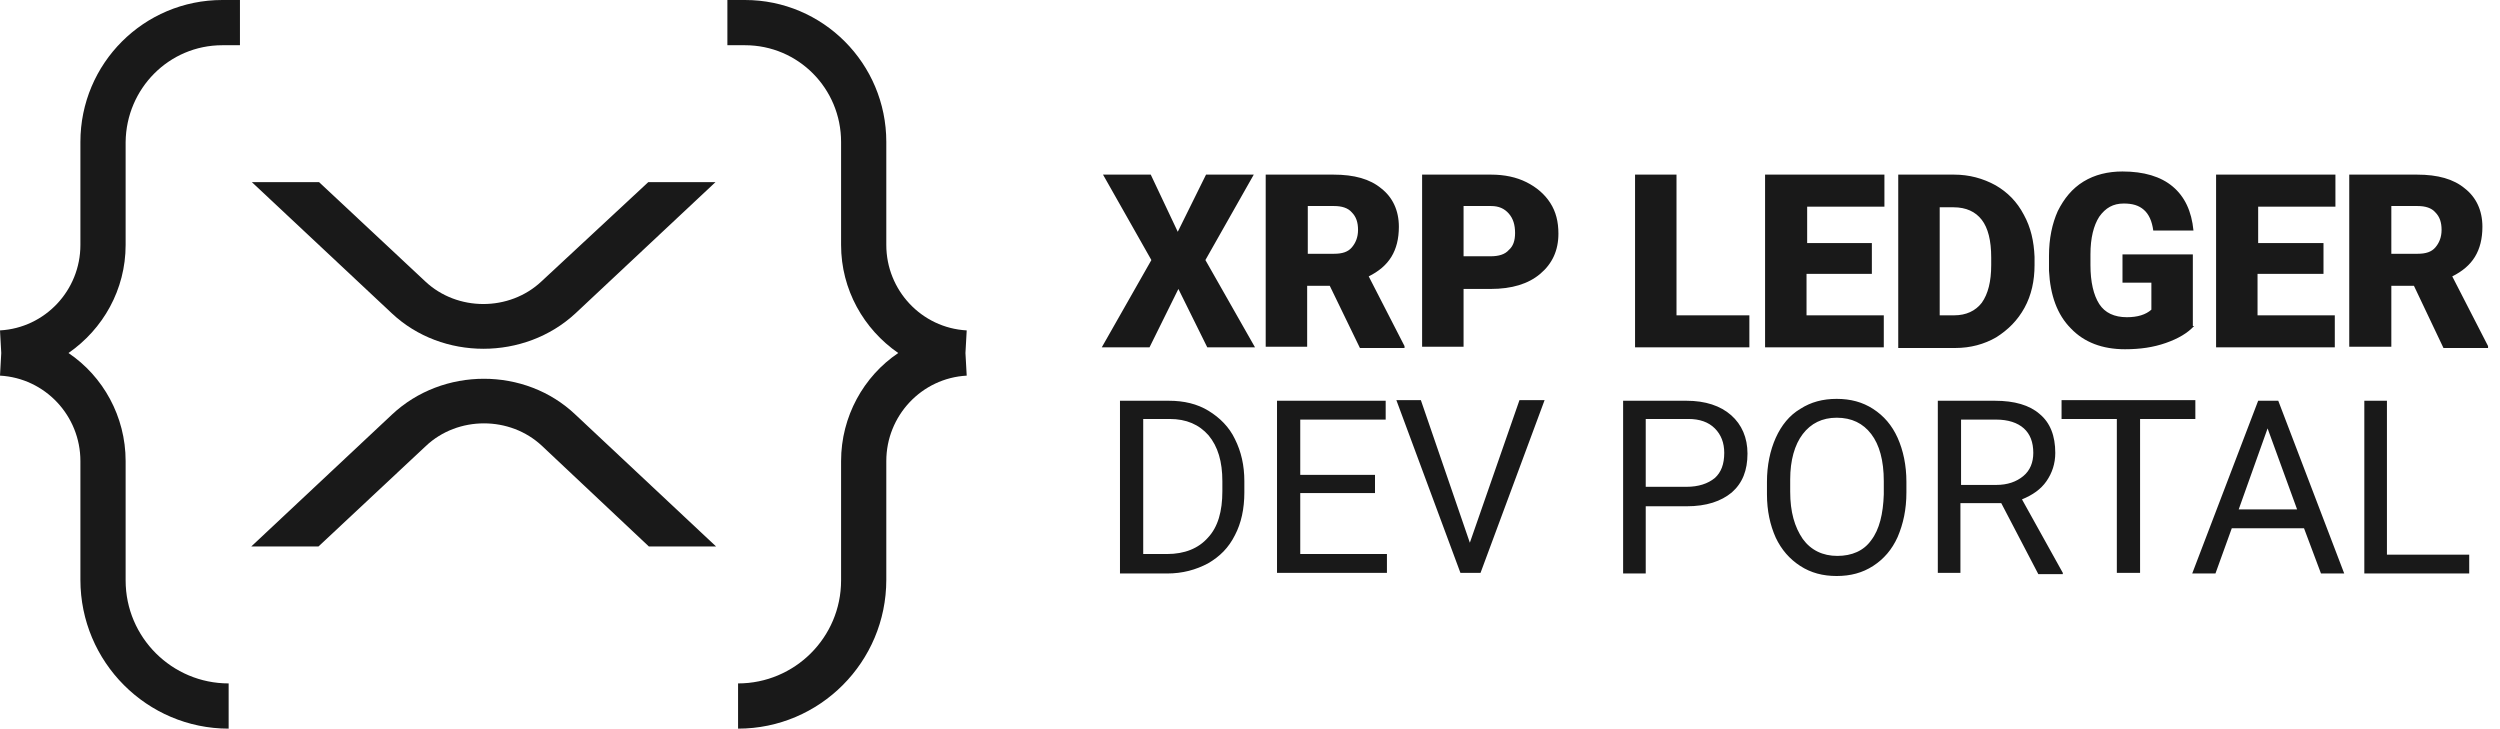
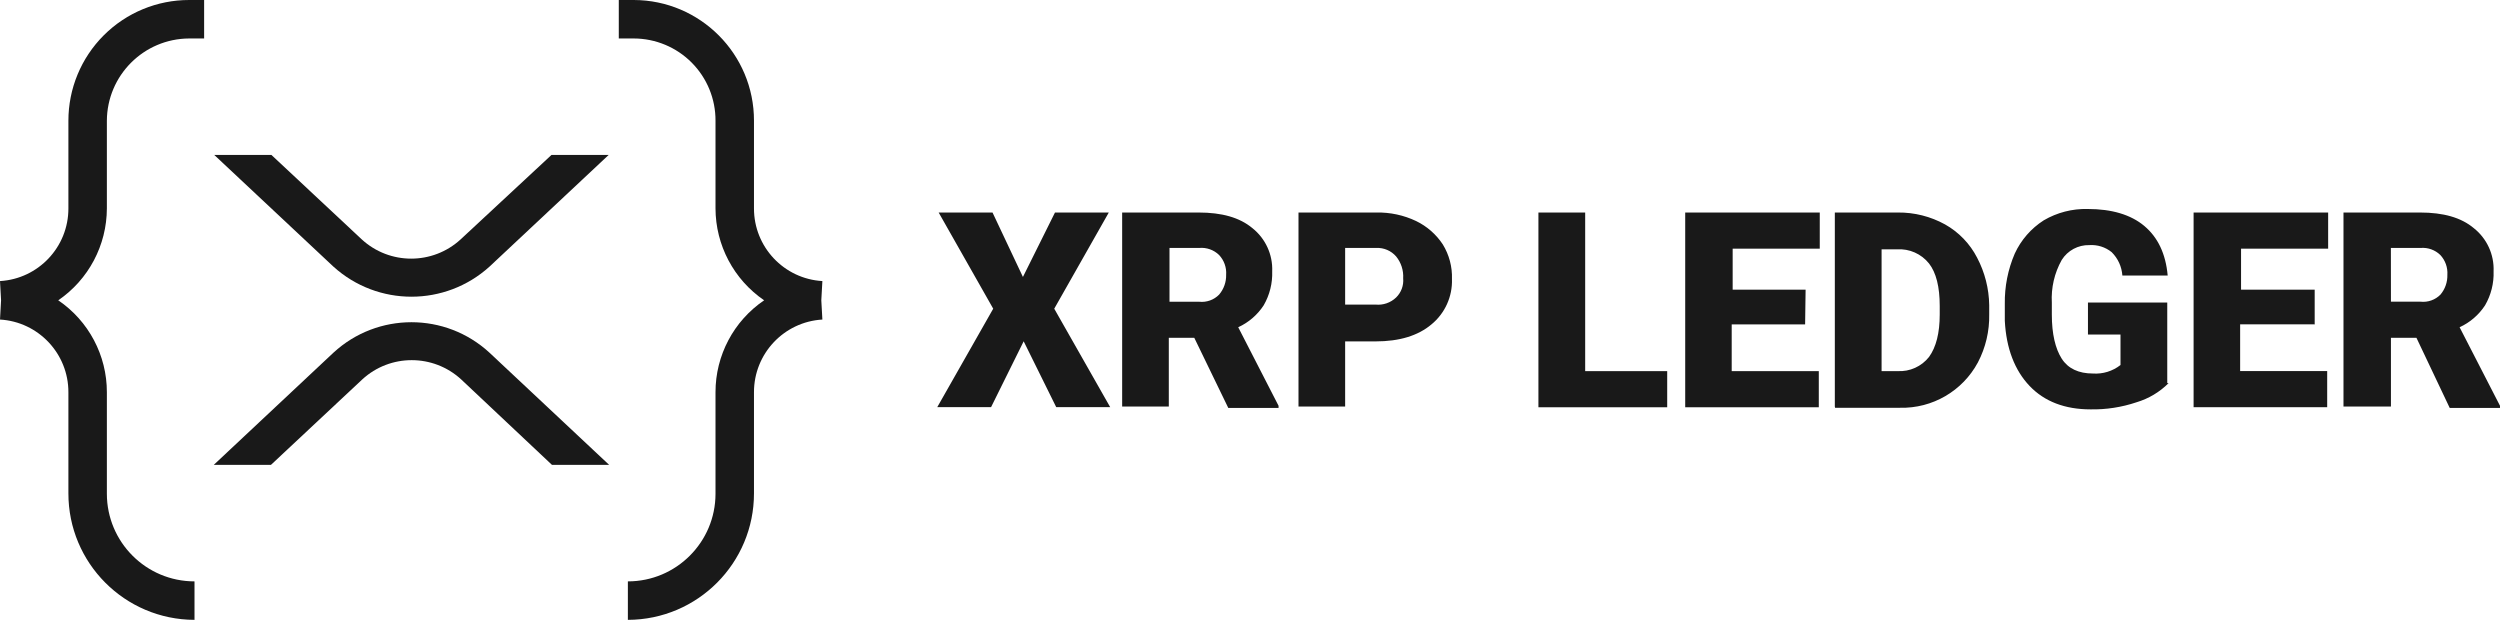
- <svg xmlns="http://www.w3.org/2000/svg" version="1.1" id="Layer_1" x="0px" y="0px" viewBox="0 0 398 116" style="enable-background:new 0 0 398 116;" xml:space="preserve">
-   <style type="text/css">
- 	.st0{opacity:0.9;}
- </style>
-   <g class="st0">
-     <path d="M187.5,36.9l4.5-9.1h7.6l-7.7,13.6l7.9,13.9h-7.6l-4.6-9.3l-4.6,9.3h-7.6l7.9-13.9l-7.7-13.6h7.6L187.5,36.9z M211.7,45.5   h-3.6v9.7h-6.6V27.8h10.8c3.3,0,5.8,0.7,7.6,2.2c1.8,1.4,2.8,3.5,2.8,6.1c0,1.9-0.4,3.5-1.2,4.8c-0.8,1.3-2,2.3-3.6,3.1l5.7,11.1   v0.3h-7.1L211.7,45.5z M208.2,40.4h4.2c1.3,0,2.2-0.3,2.8-1c0.6-0.7,1-1.6,1-2.8c0-1.2-0.3-2.1-1-2.8c-0.6-0.7-1.6-1-2.8-1h-4.2   V40.4z M233,45.9v9.3h-6.6V27.8h11c2.1,0,4,0.4,5.6,1.2c1.6,0.8,2.9,1.9,3.8,3.3c0.9,1.4,1.3,3,1.3,4.9c0,2.7-1,4.8-2.9,6.4   c-1.9,1.6-4.5,2.4-7.9,2.4H233z M233,40.8h4.3c1.3,0,2.3-0.3,2.9-1c0.7-0.6,1-1.5,1-2.7c0-1.3-0.3-2.3-1-3.1   c-0.7-0.8-1.6-1.2-2.8-1.2H233V40.8z M267,50.2h11.5v5.1h-18.2V27.8h6.6V50.2z M298,43.6h-10.4v6.6h12.3v5.1H281V27.8h19v5.1h-12.3   v5.8H298V43.6z M302.2,55.2V27.8h8.9c2.4,0,4.6,0.6,6.6,1.7c1.9,1.1,3.4,2.6,4.5,4.7c1.1,2,1.6,4.2,1.7,6.7v1.3   c0,2.5-0.5,4.8-1.6,6.8c-1.1,2-2.6,3.5-4.5,4.7c-1.9,1.1-4.1,1.7-6.5,1.7H302.2z M308.8,32.9v17.3h2.3c1.9,0,3.4-0.7,4.4-2   c1-1.4,1.5-3.4,1.5-6v-1.2c0-2.7-0.5-4.7-1.5-6c-1-1.3-2.5-2-4.5-2H308.8z M349.3,51.9c-1,1.1-2.5,2-4.5,2.7c-2,0.7-4.1,1-6.5,1   c-3.6,0-6.5-1.1-8.6-3.3c-2.2-2.2-3.3-5.3-3.5-9.2l0-2.4c0-2.7,0.5-5.1,1.4-7.1c1-2,2.3-3.6,4.1-4.7c1.8-1.1,3.9-1.6,6.2-1.6   c3.4,0,6.1,0.8,8,2.4c1.9,1.6,3,3.9,3.3,7h-6.4c-0.2-1.5-0.7-2.6-1.5-3.3c-0.8-0.7-1.8-1-3.2-1c-1.7,0-2.9,0.7-3.9,2.1   c-0.9,1.4-1.4,3.4-1.4,6v1.7c0,2.7,0.5,4.8,1.4,6.2c0.9,1.4,2.4,2.1,4.4,2.1c1.7,0,3-0.4,3.9-1.2v-4.3h-4.6v-4.5h11.2V51.9z    M369.8,43.6h-10.4v6.6h12.3v5.1h-18.9V27.8h19v5.1h-12.3v5.8h10.4V43.6z M384.3,45.5h-3.6v9.7H374V27.8h10.8   c3.3,0,5.8,0.7,7.6,2.2c1.8,1.4,2.8,3.5,2.8,6.1c0,1.9-0.4,3.5-1.2,4.8c-0.8,1.3-2,2.3-3.6,3.1l5.7,11.1v0.3h-7.1L384.3,45.5z    M380.7,40.4h4.2c1.3,0,2.2-0.3,2.8-1c0.6-0.7,1-1.6,1-2.8c0-1.2-0.3-2.1-1-2.8c-0.6-0.7-1.6-1-2.8-1h-4.2V40.4z M178.3,91.2V63.8   h7.8c2.4,0,4.5,0.5,6.3,1.6c1.8,1.1,3.3,2.6,4.2,4.5c1,2,1.5,4.2,1.5,6.7v1.8c0,2.6-0.5,4.9-1.5,6.8c-1,2-2.4,3.4-4.3,4.5   c-1.9,1-4,1.6-6.5,1.6H178.3z M182,66.7v21.5h3.8c2.8,0,5-0.9,6.5-2.6c1.6-1.7,2.3-4.2,2.3-7.4v-1.6c0-3.1-0.7-5.5-2.2-7.3   c-1.5-1.7-3.5-2.6-6.2-2.6H182z M218.9,78.5h-11.9v9.7h13.8v3h-17.5V63.8h17.3v3h-13.6v8.8h11.9V78.5z M234,86.4l7.9-22.7h4   l-10.2,27.5h-3.2l-10.2-27.5h3.9L234,86.4z M262,80.5v10.8h-3.6V63.8h10.1c3,0,5.4,0.8,7.1,2.3c1.7,1.5,2.6,3.6,2.6,6.1   c0,2.7-0.8,4.7-2.5,6.2c-1.7,1.4-4,2.2-7.2,2.2H262z M262,77.5h6.5c1.9,0,3.4-0.5,4.5-1.4c1-0.9,1.5-2.2,1.5-4   c0-1.6-0.5-2.9-1.5-3.9c-1-1-2.4-1.5-4.2-1.5H262V77.5z M303.5,78.4c0,2.7-0.5,5-1.4,7.1c-0.9,2-2.2,3.5-3.9,4.6   c-1.7,1.1-3.6,1.6-5.8,1.6c-2.2,0-4.1-0.5-5.8-1.6c-1.7-1.1-3-2.6-3.9-4.5c-0.9-2-1.4-4.3-1.4-6.9v-2c0-2.6,0.5-5,1.4-7   c0.9-2,2.2-3.6,3.9-4.6c1.7-1.1,3.6-1.6,5.8-1.6c2.2,0,4.1,0.5,5.8,1.6c1.7,1.1,3,2.6,3.9,4.6c0.9,2,1.4,4.4,1.4,7V78.4z    M299.9,76.6c0-3.3-0.7-5.8-2-7.5c-1.3-1.7-3.1-2.6-5.5-2.6c-2.3,0-4.1,0.9-5.4,2.6c-1.3,1.7-2,4.2-2,7.2v2c0,3.2,0.7,5.6,2,7.5   c1.3,1.8,3.2,2.7,5.5,2.7c2.3,0,4.2-0.8,5.4-2.5c1.3-1.7,1.9-4.2,2-7.3V76.6z M318.6,80.1h-6.5v11.1h-3.6V63.8h9.1   c3.1,0,5.5,0.7,7.1,2.1c1.7,1.4,2.5,3.5,2.5,6.2c0,1.7-0.5,3.2-1.4,4.5c-0.9,1.3-2.2,2.2-3.9,2.9l6.5,11.7v0.2h-3.9L318.6,80.1z    M312.2,77.2h5.6c1.8,0,3.2-0.5,4.3-1.4c1.1-0.9,1.6-2.2,1.6-3.7c0-1.7-0.5-3-1.5-3.9c-1-0.9-2.5-1.4-4.4-1.4h-5.6V77.2z    M349.5,66.7h-8.8v24.5H337V66.7h-8.8v-3h21.3V66.7z M366.8,84.1h-11.5l-2.6,7.2H349l10.5-27.5h3.2l10.5,27.5h-3.7L366.8,84.1z    M356.4,81.1h9.3l-4.7-12.9L356.4,81.1z M380.1,88.3h13v3h-16.7V63.8h3.6V88.3z" />
-     <path d="M35.4,7.2h2.8V0h-2.8C22.9,0,12.8,10.1,12.8,22.6v16.4c0,7.2-5.6,13.2-12.8,13.6l0.2,3.6L0,59.8   c7.2,0.4,12.8,6.4,12.8,13.6v18.9c0,13.1,10.6,23.7,23.6,23.7v-7.2c-9,0-16.4-7.3-16.4-16.4V73.4c0-7.1-3.6-13.5-9.1-17.2   c5.5-3.8,9.1-10.1,9.1-17.2V22.6C20.1,14.1,26.9,7.2,35.4,7.2z" />
-     <path d="M118.6,7.2h-2.8V0h2.8c12.4,0,22.5,10.1,22.5,22.6v16.4c0,7.2,5.6,13.2,12.8,13.6l-0.2,3.6l0.2,3.6   c-7.2,0.4-12.8,6.4-12.8,13.6v18.9c0,13.1-10.6,23.7-23.6,23.7v-7.2c9,0,16.4-7.3,16.4-16.4V73.4c0-7.1,3.6-13.5,9.1-17.2   c-5.5-3.8-9.1-10.1-9.1-17.2V22.6C133.9,14.1,127.1,7.2,118.6,7.2z" />
-     <path d="M103.2,29h10.7L91.6,49.9c-8.1,7.5-21.2,7.5-29.2,0L40.1,29h10.7l16.9,15.8c5.1,4.8,13.4,4.8,18.5,0L103.2,29z" />
-     <path d="M50.7,87H40l22.4-21c8.1-7.6,21.2-7.6,29.2,0L114,87h-10.7L86.3,71c-5.1-4.8-13.4-4.8-18.5,0L50.7,87z" />
+ <svg xmlns="http://www.w3.org/2000/svg" viewBox="0 0 467.85 116">
+   <defs>
+     <style>.cls-1{opacity:0.9;}</style>
+   </defs>
+   <g id="Layer_2" data-name="Layer 2">
+     <g id="Layer_1-2" data-name="Layer 1">
+       <g class="cls-1">
+         <path d="M191.43,51.83l6-12.06h10.07l-10.21,18,10.47,18.42H197.66l-6.09-12.32-6.1,12.32H175.4l10.47-18.42-10.21-18h10.08ZM223.5,63.22h-4.77V76.08H210V39.77H224.3c4.37,0,7.68.93,10.07,2.92a9.83,9.83,0,0,1,3.71,8.08,11.91,11.91,0,0,1-1.59,6.36,11.29,11.29,0,0,1-4.77,4.11l7.55,14.7v.4h-9.41Zm-4.64-6.75h5.57a4.54,4.54,0,0,0,3.71-1.33,5.51,5.51,0,0,0,1.32-3.71,4.9,4.9,0,0,0-1.32-3.71,4.72,4.72,0,0,0-3.71-1.32h-5.57Zm32.87,7.28V76.08H243V39.77h14.58A16.53,16.53,0,0,1,265,41.36a12.49,12.49,0,0,1,5,4.37,11.66,11.66,0,0,1,1.72,6.5,10.52,10.52,0,0,1-3.84,8.48c-2.52,2.12-6,3.18-10.47,3.18h-5.69Zm0-6.75h5.69a4.85,4.85,0,0,0,3.85-1.33,4.44,4.44,0,0,0,1.32-3.58,5.92,5.92,0,0,0-1.32-4.1,4.63,4.63,0,0,0-3.71-1.59h-5.83Zm45,12.45H312v6.76H287.9V39.77h8.75V69.45Zm41.08-8.74H324.07v8.74h16.3v6.76h-25V39.77h25.18v6.76h-16.3v7.68h13.65Zm5.56,15.37V39.77h11.79A17.89,17.89,0,0,1,364,42a15,15,0,0,1,6,6.23,19.67,19.67,0,0,1,2.26,8.88v1.72a18.56,18.56,0,0,1-2.12,9,16.11,16.11,0,0,1-14.58,8.48H343.42Zm8.75-29.55V69.45h3A7,7,0,0,0,361,66.8q2-2.77,2-7.95V57.26q0-5.37-2-7.95a7.09,7.09,0,0,0-6-2.65h-2.91ZM405.83,71.7a14.24,14.24,0,0,1-6,3.58,25.46,25.46,0,0,1-8.61,1.33c-4.77,0-8.62-1.46-11.4-4.38s-4.37-7-4.64-12.19V56.86a22.93,22.93,0,0,1,1.86-9.4,14.69,14.69,0,0,1,5.43-6.23,15.5,15.5,0,0,1,8.22-2.12c4.5,0,8.08,1.06,10.6,3.18s4,5.17,4.37,9.27h-8.48a6.82,6.82,0,0,0-2-4.37A6,6,0,0,0,391,45.87a5.93,5.93,0,0,0-5.17,2.78,14.68,14.68,0,0,0-1.85,8v2.25c0,3.58.66,6.36,1.85,8.22s3.18,2.78,5.83,2.78a7.53,7.53,0,0,0,5.17-1.59v-5.7h-6.09v-6h14.84V71.7Zm27.17-11H419.22v8.74h16.29v6.76h-25V39.77h25.18v6.76h-16.3v7.68h13.78v6.5Zm19.21,2.51h-4.77V76.08h-8.88V39.77h14.31c4.38,0,7.69.93,10.07,2.92a9.8,9.8,0,0,1,3.71,8.08,11.91,11.91,0,0,1-1.59,6.36,11.29,11.29,0,0,1-4.77,4.11l7.56,14.7v.4h-9.41Zm-4.77-6.75H453a4.54,4.54,0,0,0,3.71-1.33A5.51,5.51,0,0,0,458,51.43a4.94,4.94,0,0,0-1.32-3.71A4.72,4.72,0,0,0,453,46.4h-5.57Z" />
+         <path d="M35.4,7.2h2.8V0H35.4A22.58,22.58,0,0,0,12.8,22.6V39A13.6,13.6,0,0,1,0,52.6l.2,3.6L0,59.8A13.6,13.6,0,0,1,12.8,73.4V92.3A23.66,23.66,0,0,0,36.4,116v-7.2A16.41,16.41,0,0,1,20,92.4v-19a20.77,20.77,0,0,0-9.1-17.2A20.9,20.9,0,0,0,20,39V22.6A15.47,15.47,0,0,1,35.4,7.2Z" />
+         <path d="M118.6,7.2h-2.8V0h2.8a22.56,22.56,0,0,1,22.5,22.6V39a13.6,13.6,0,0,0,12.8,13.6l-.2,3.6.2,3.6a13.6,13.6,0,0,0-12.8,13.6V92.3A23.66,23.66,0,0,1,117.5,116v-7.2a16.41,16.41,0,0,0,16.4-16.4v-19A20.77,20.77,0,0,1,143,56.2,20.9,20.9,0,0,1,133.9,39V22.6A15.32,15.32,0,0,0,118.6,7.2Z" />
+         <path d="M103.2,29h10.7L91.6,49.9a21.76,21.76,0,0,1-29.2,0L40.1,29H50.8L67.7,44.8a13.68,13.68,0,0,0,18.5,0Z" />
+         <path d="M50.7,87H40L62.4,66a21.55,21.55,0,0,1,29.2,0L114,87H103.3l-17-16a13.68,13.68,0,0,0-18.5,0Z" />
+       </g>
+     </g>
  </g>
</svg>
